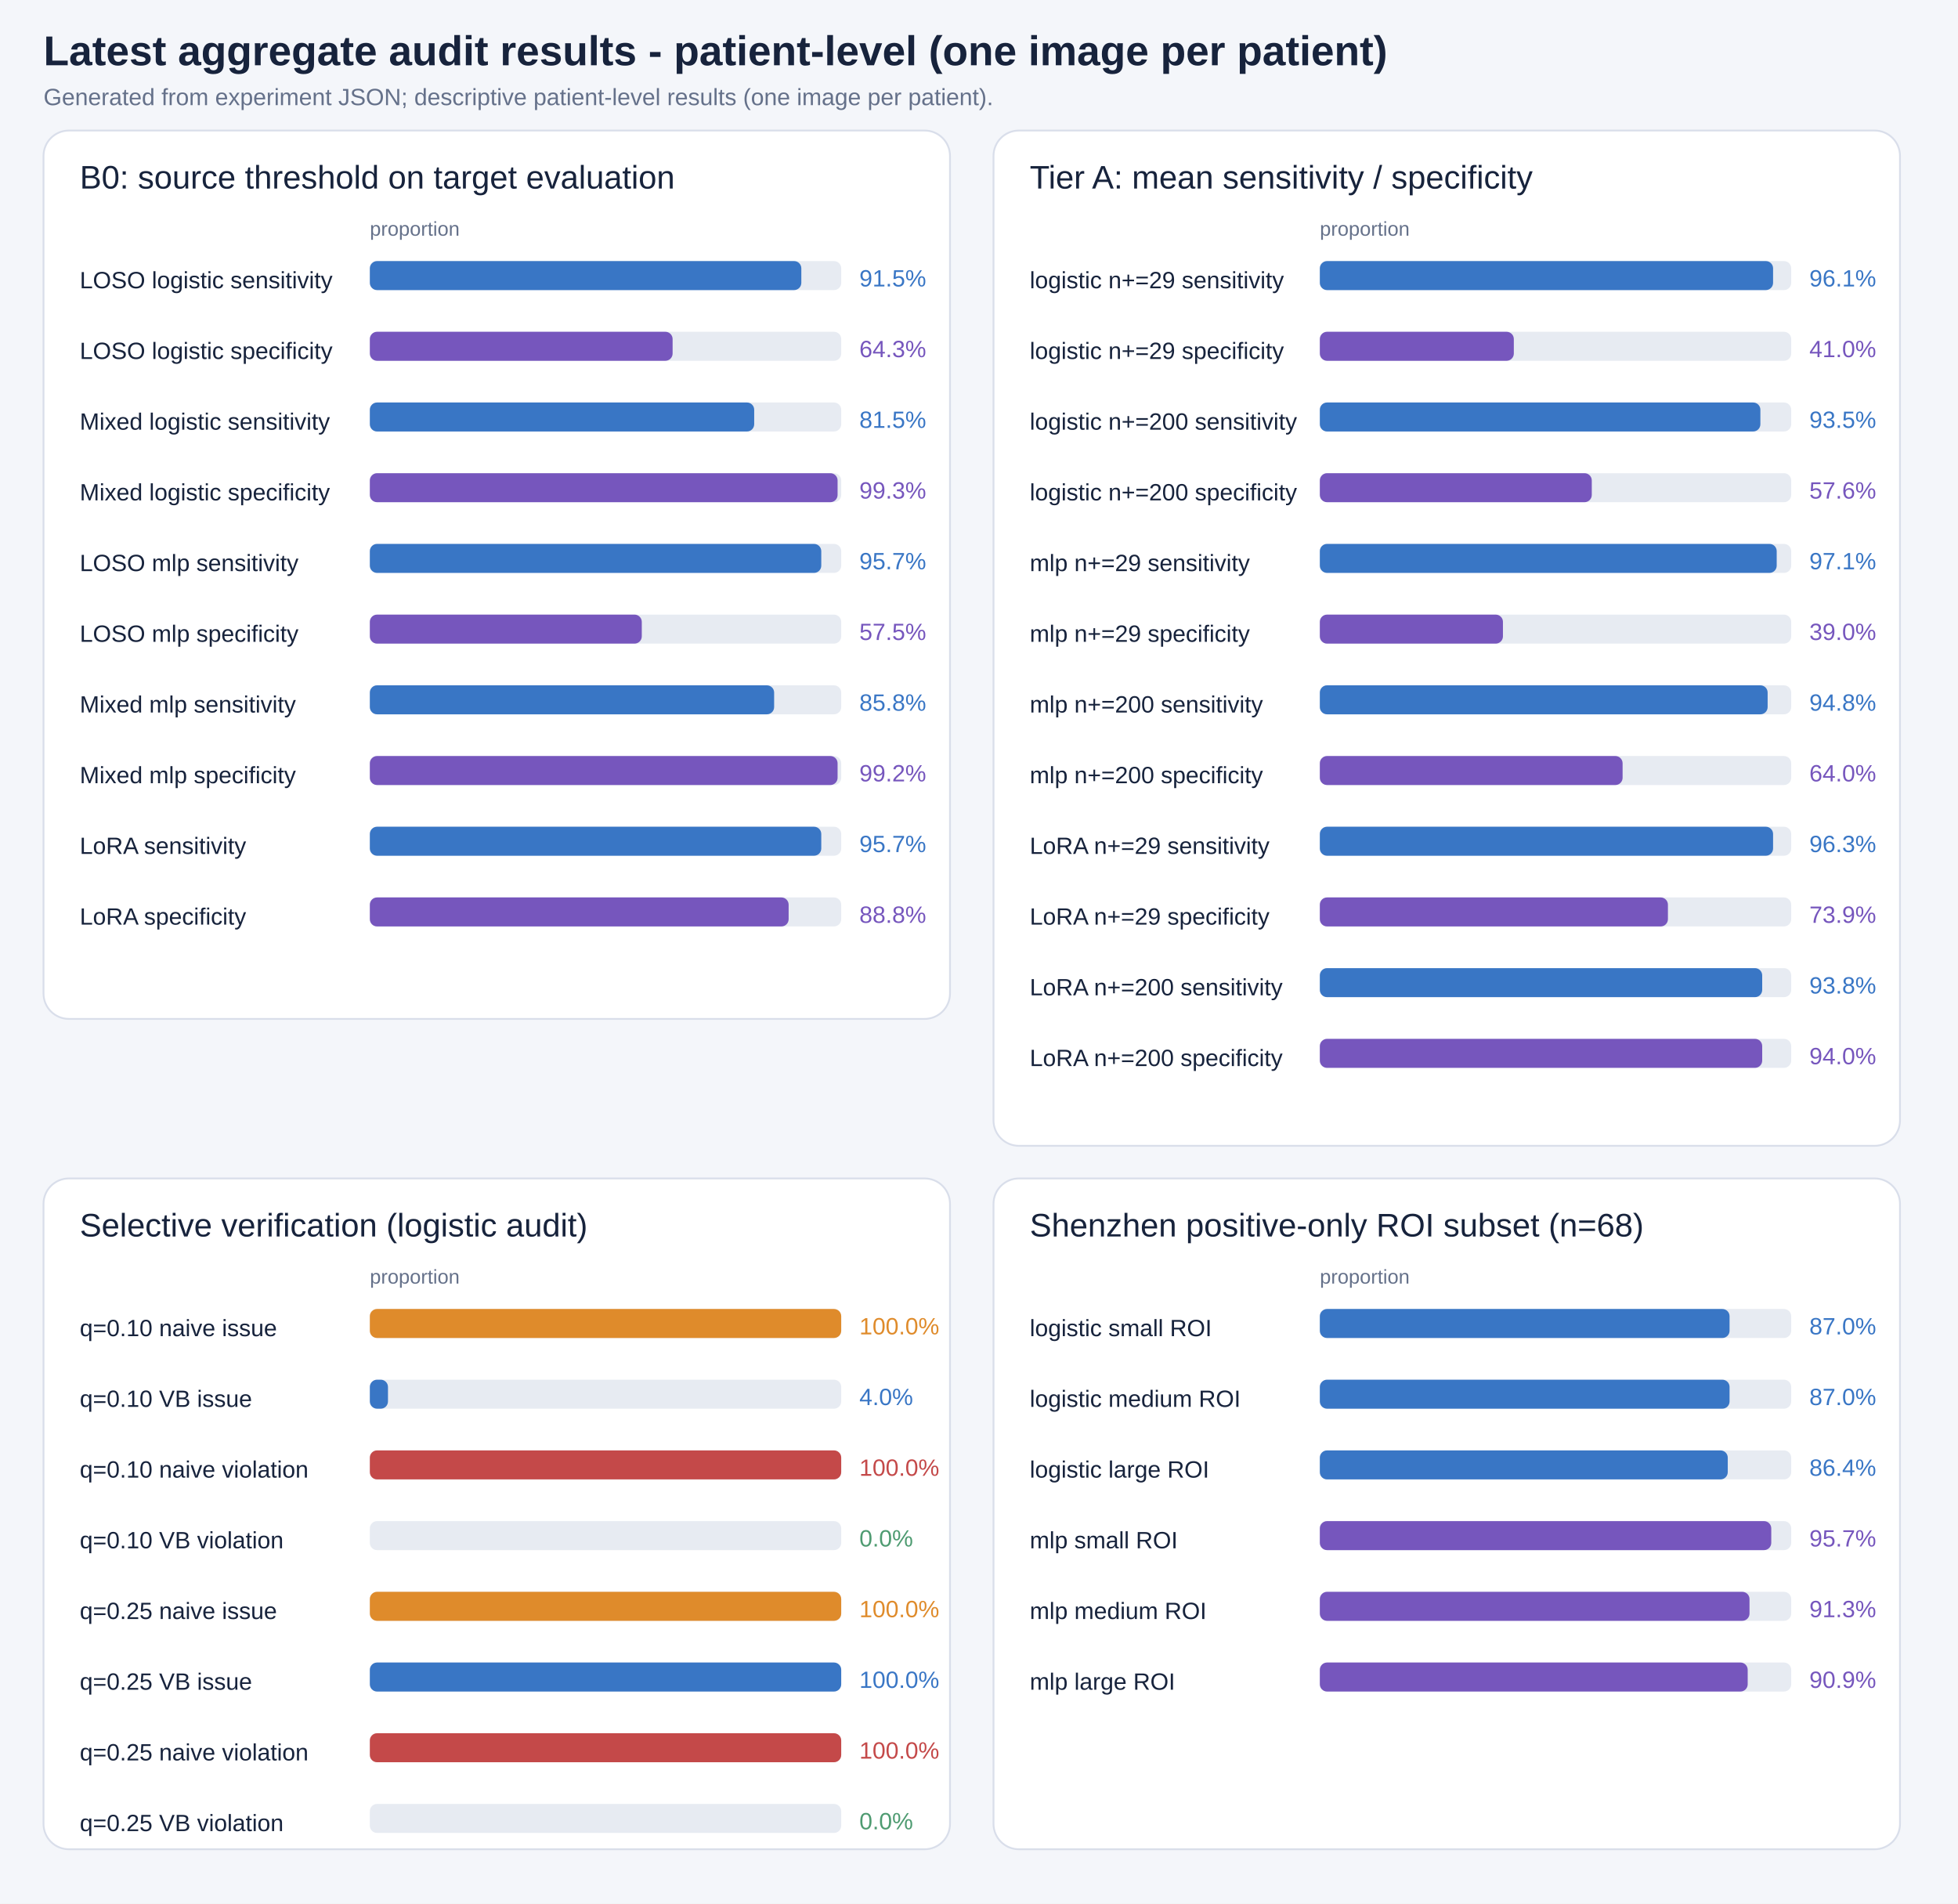
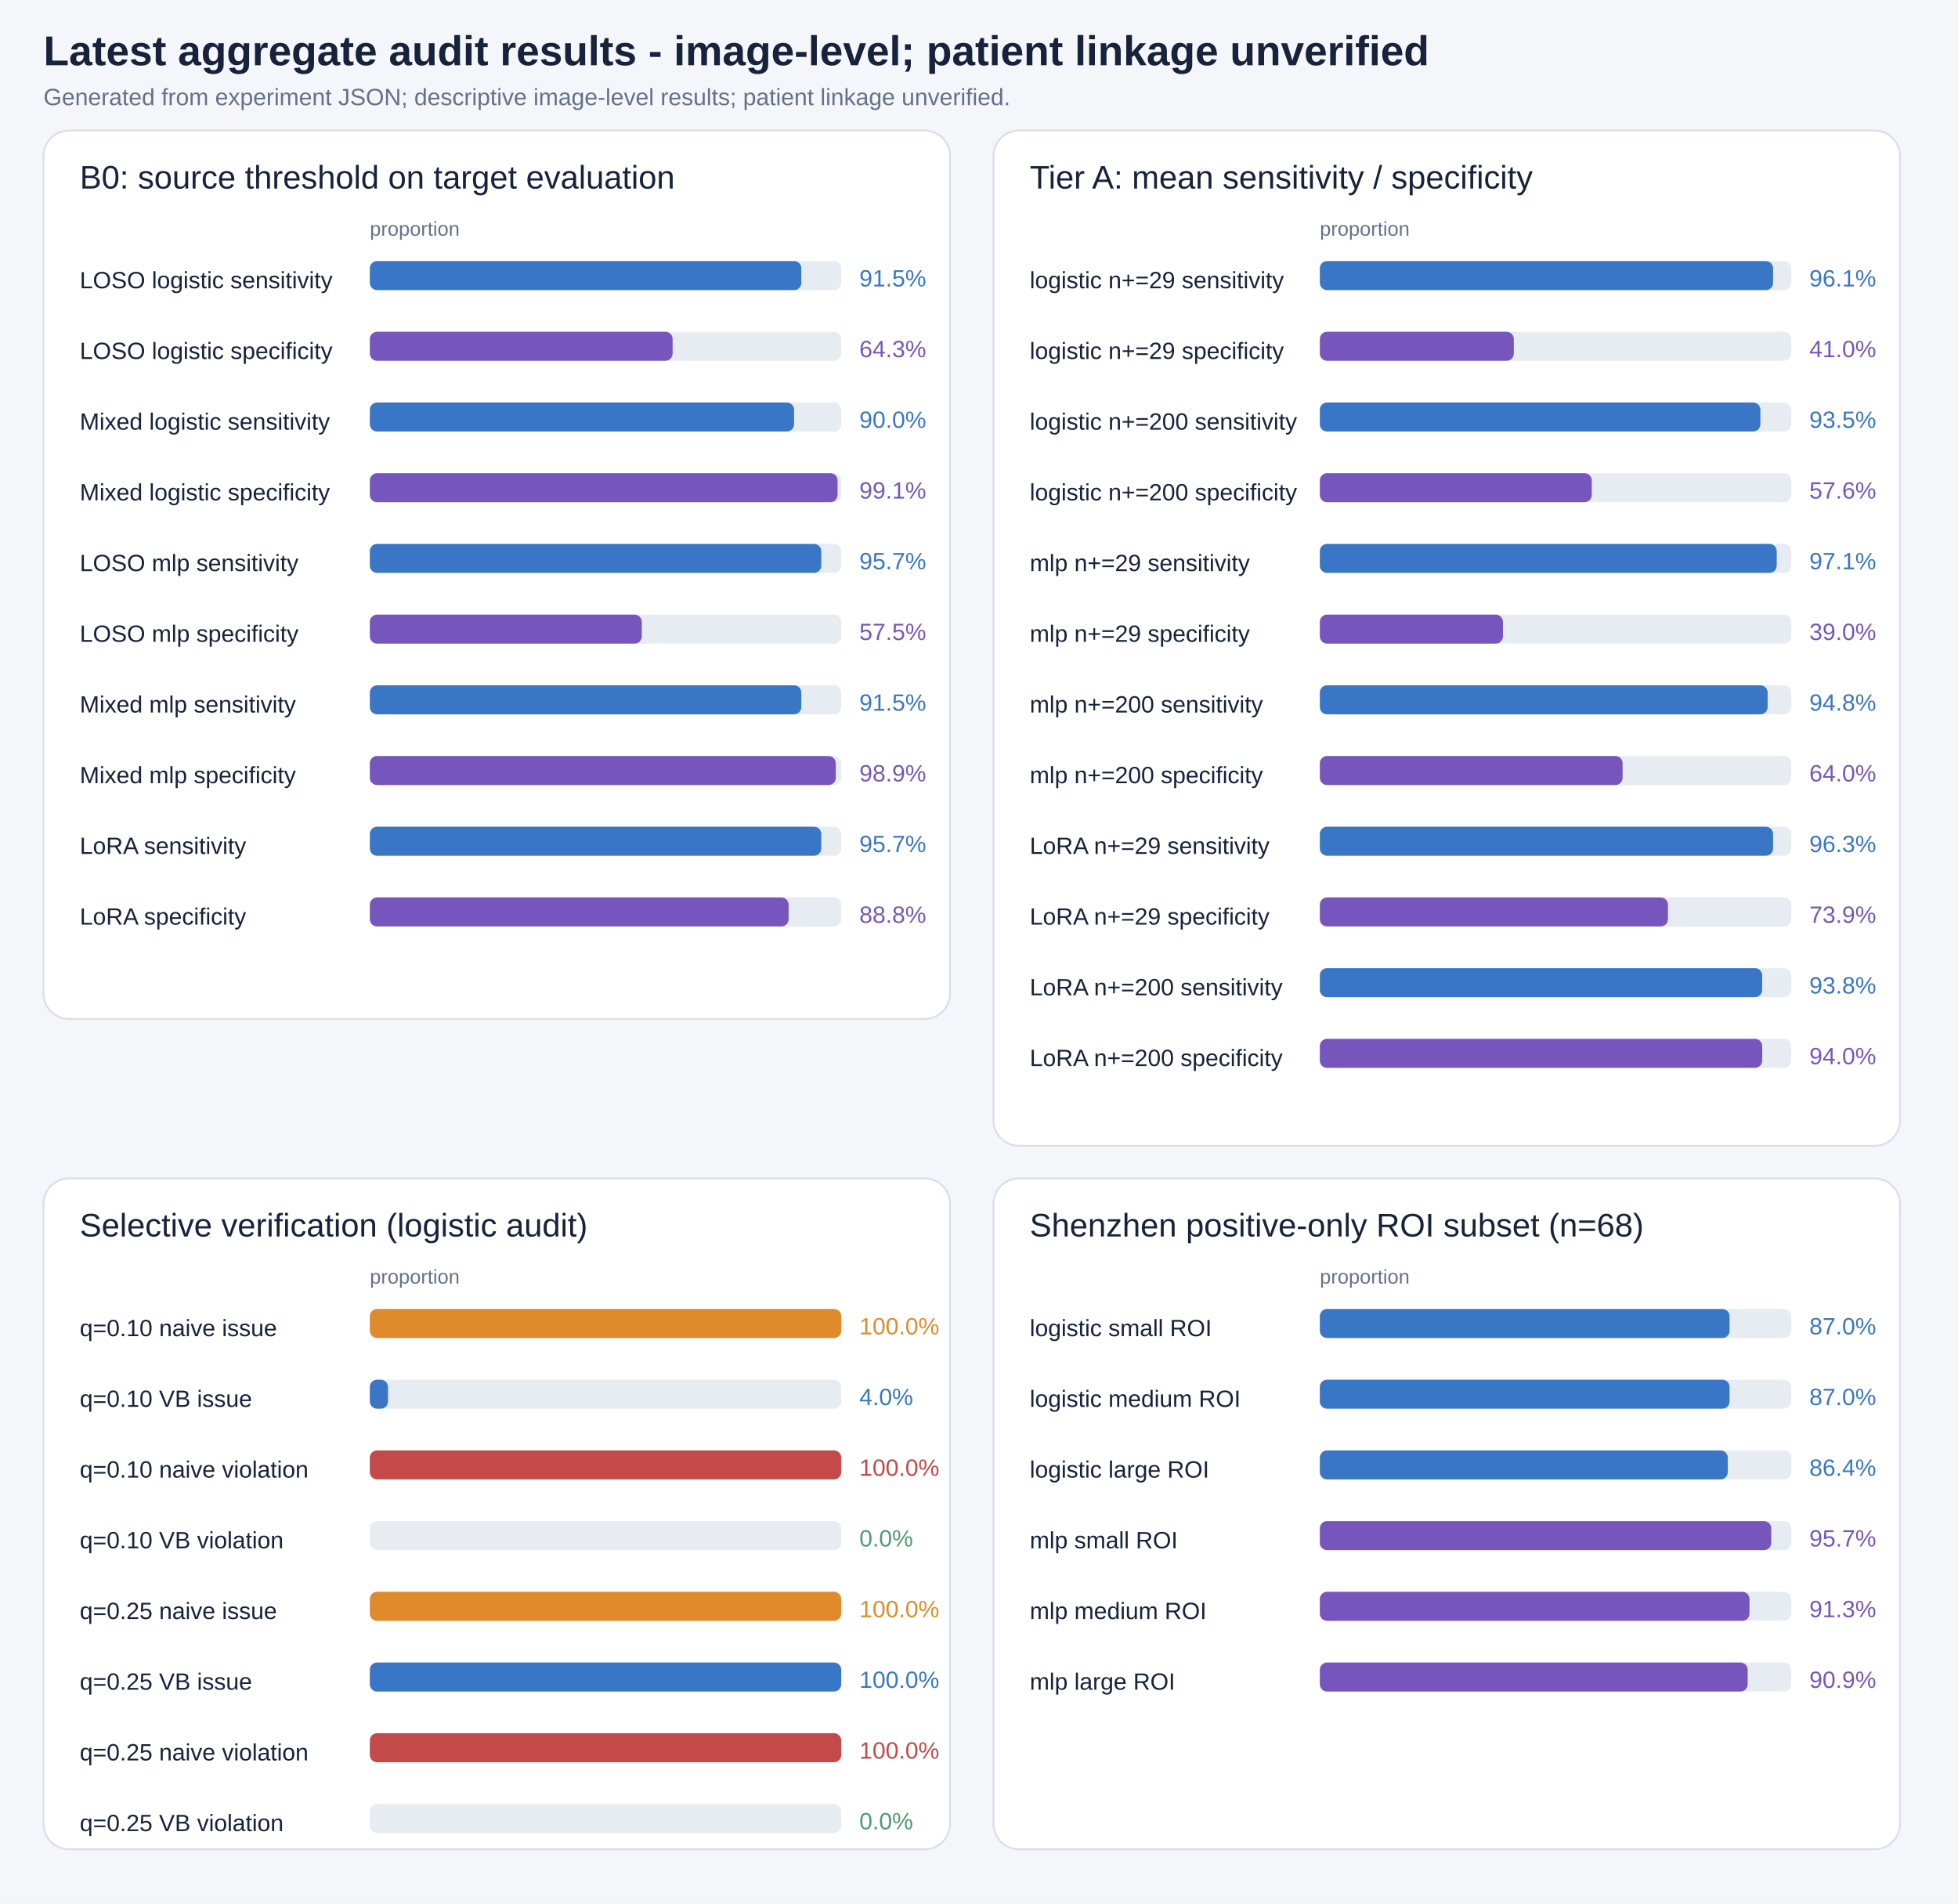
<svg xmlns="http://www.w3.org/2000/svg" width="1080" height="1050" viewBox="0 0 1080 1050">
  <rect width="1080" height="1050" fill="#f4f6fa" />
  <text x="24" y="36" font-family="Arial, sans-serif" font-size="23" font-weight="bold" fill="#17233c">
- Latest aggregate audit results - patient-level (one image per patient)</text>
+ Latest aggregate audit results - image-level; patient linkage unverified</text>
  <text x="24" y="58" font-family="Arial, sans-serif" font-size="13" fill="#65718a">Generated from experiment JSON;
-  descriptive patient-level results (one image per patient).</text>
+  descriptive image-level results; patient linkage unverified.</text>
  <g font-family="Arial, sans-serif">
    <rect x="24" y="72" width="500" height="490" rx="14" fill="#ffffff" stroke="#d9deea" />
    <text x="44" y="104" font-size="18" fill="#17233c">B0: source threshold on target evaluation</text>
    <text x="204" y="130" font-size="11" fill="#65718a">proportion</text>
    <text x="44" y="159" font-size="13" fill="#17233c">LOSO logistic sensitivity</text>
    <rect x="204" y="144" width="260" height="16" rx="4" fill="#e7ebf2" />
    <rect x="204" y="144" width="238" height="16" rx="4" fill="#3976c5" />
    <text x="474" y="158" font-size="13" fill="#3976c5">91.5%</text>
    <text x="44" y="198" font-size="13" fill="#17233c">LOSO logistic specificity</text>
    <rect x="204" y="183" width="260" height="16" rx="4" fill="#e7ebf2" />
    <rect x="204" y="183" width="167" height="16" rx="4" fill="#7656bd" />
    <text x="474" y="197" font-size="13" fill="#7656bd">64.3%</text>
    <text x="44" y="237" font-size="13" fill="#17233c">Mixed logistic sensitivity</text>
    <rect x="204" y="222" width="260" height="16" rx="4" fill="#e7ebf2" />
-     <rect x="204" y="222" width="212" height="16" rx="4" fill="#3976c5" />
-     <text x="474" y="236" font-size="13" fill="#3976c5">81.5%</text>
+     <rect x="204" y="222" width="234" height="16" rx="4" fill="#3976c5" />
+     <text x="474" y="236" font-size="13" fill="#3976c5">90.0%</text>
    <text x="44" y="276" font-size="13" fill="#17233c">Mixed logistic specificity</text>
    <rect x="204" y="261" width="260" height="16" rx="4" fill="#e7ebf2" />
    <rect x="204" y="261" width="258" height="16" rx="4" fill="#7656bd" />
-     <text x="474" y="275" font-size="13" fill="#7656bd">99.3%</text>
+     <text x="474" y="275" font-size="13" fill="#7656bd">99.1%</text>
    <text x="44" y="315" font-size="13" fill="#17233c">LOSO mlp sensitivity</text>
    <rect x="204" y="300" width="260" height="16" rx="4" fill="#e7ebf2" />
    <rect x="204" y="300" width="249" height="16" rx="4" fill="#3976c5" />
    <text x="474" y="314" font-size="13" fill="#3976c5">95.7%</text>
    <text x="44" y="354" font-size="13" fill="#17233c">LOSO mlp specificity</text>
    <rect x="204" y="339" width="260" height="16" rx="4" fill="#e7ebf2" />
    <rect x="204" y="339" width="150" height="16" rx="4" fill="#7656bd" />
    <text x="474" y="353" font-size="13" fill="#7656bd">57.5%</text>
    <text x="44" y="393" font-size="13" fill="#17233c">Mixed mlp sensitivity</text>
    <rect x="204" y="378" width="260" height="16" rx="4" fill="#e7ebf2" />
-     <rect x="204" y="378" width="223" height="16" rx="4" fill="#3976c5" />
-     <text x="474" y="392" font-size="13" fill="#3976c5">85.8%</text>
+     <rect x="204" y="378" width="238" height="16" rx="4" fill="#3976c5" />
+     <text x="474" y="392" font-size="13" fill="#3976c5">91.5%</text>
    <text x="44" y="432" font-size="13" fill="#17233c">Mixed mlp specificity</text>
    <rect x="204" y="417" width="260" height="16" rx="4" fill="#e7ebf2" />
-     <rect x="204" y="417" width="258" height="16" rx="4" fill="#7656bd" />
-     <text x="474" y="431" font-size="13" fill="#7656bd">99.2%</text>
+     <rect x="204" y="417" width="257" height="16" rx="4" fill="#7656bd" />
+     <text x="474" y="431" font-size="13" fill="#7656bd">98.9%</text>
    <text x="44" y="471" font-size="13" fill="#17233c">LoRA sensitivity</text>
    <rect x="204" y="456" width="260" height="16" rx="4" fill="#e7ebf2" />
    <rect x="204" y="456" width="249" height="16" rx="4" fill="#3976c5" />
    <text x="474" y="470" font-size="13" fill="#3976c5">95.7%</text>
    <text x="44" y="510" font-size="13" fill="#17233c">LoRA specificity</text>
    <rect x="204" y="495" width="260" height="16" rx="4" fill="#e7ebf2" />
    <rect x="204" y="495" width="231" height="16" rx="4" fill="#7656bd" />
    <text x="474" y="509" font-size="13" fill="#7656bd">88.8%</text>
    <rect x="548" y="72" width="500" height="560" rx="14" fill="#ffffff" stroke="#d9deea" />
    <text x="568" y="104" font-size="18" fill="#17233c">Tier A: mean sensitivity / specificity</text>
    <text x="728" y="130" font-size="11" fill="#65718a">proportion</text>
    <text x="568" y="159" font-size="13" fill="#17233c">logistic n+=29 sensitivity</text>
    <rect x="728" y="144" width="260" height="16" rx="4" fill="#e7ebf2" />
    <rect x="728" y="144" width="250" height="16" rx="4" fill="#3976c5" />
    <text x="998" y="158" font-size="13" fill="#3976c5">96.1%</text>
    <text x="568" y="198" font-size="13" fill="#17233c">logistic n+=29 specificity</text>
    <rect x="728" y="183" width="260" height="16" rx="4" fill="#e7ebf2" />
    <rect x="728" y="183" width="107" height="16" rx="4" fill="#7656bd" />
    <text x="998" y="197" font-size="13" fill="#7656bd">41.0%</text>
    <text x="568" y="237" font-size="13" fill="#17233c">logistic n+=200 sensitivity</text>
    <rect x="728" y="222" width="260" height="16" rx="4" fill="#e7ebf2" />
    <rect x="728" y="222" width="243" height="16" rx="4" fill="#3976c5" />
    <text x="998" y="236" font-size="13" fill="#3976c5">93.5%</text>
    <text x="568" y="276" font-size="13" fill="#17233c">logistic n+=200 specificity</text>
    <rect x="728" y="261" width="260" height="16" rx="4" fill="#e7ebf2" />
    <rect x="728" y="261" width="150" height="16" rx="4" fill="#7656bd" />
    <text x="998" y="275" font-size="13" fill="#7656bd">57.6%</text>
    <text x="568" y="315" font-size="13" fill="#17233c">mlp n+=29 sensitivity</text>
    <rect x="728" y="300" width="260" height="16" rx="4" fill="#e7ebf2" />
    <rect x="728" y="300" width="252" height="16" rx="4" fill="#3976c5" />
    <text x="998" y="314" font-size="13" fill="#3976c5">97.1%</text>
    <text x="568" y="354" font-size="13" fill="#17233c">mlp n+=29 specificity</text>
    <rect x="728" y="339" width="260" height="16" rx="4" fill="#e7ebf2" />
    <rect x="728" y="339" width="101" height="16" rx="4" fill="#7656bd" />
    <text x="998" y="353" font-size="13" fill="#7656bd">39.0%</text>
    <text x="568" y="393" font-size="13" fill="#17233c">mlp n+=200 sensitivity</text>
    <rect x="728" y="378" width="260" height="16" rx="4" fill="#e7ebf2" />
    <rect x="728" y="378" width="247" height="16" rx="4" fill="#3976c5" />
    <text x="998" y="392" font-size="13" fill="#3976c5">94.8%</text>
    <text x="568" y="432" font-size="13" fill="#17233c">mlp n+=200 specificity</text>
    <rect x="728" y="417" width="260" height="16" rx="4" fill="#e7ebf2" />
    <rect x="728" y="417" width="167" height="16" rx="4" fill="#7656bd" />
    <text x="998" y="431" font-size="13" fill="#7656bd">64.0%</text>
    <text x="568" y="471" font-size="13" fill="#17233c">LoRA n+=29 sensitivity</text>
    <rect x="728" y="456" width="260" height="16" rx="4" fill="#e7ebf2" />
    <rect x="728" y="456" width="250" height="16" rx="4" fill="#3976c5" />
    <text x="998" y="470" font-size="13" fill="#3976c5">96.3%</text>
    <text x="568" y="510" font-size="13" fill="#17233c">LoRA n+=29 specificity</text>
    <rect x="728" y="495" width="260" height="16" rx="4" fill="#e7ebf2" />
    <rect x="728" y="495" width="192" height="16" rx="4" fill="#7656bd" />
    <text x="998" y="509" font-size="13" fill="#7656bd">73.9%</text>
    <text x="568" y="549" font-size="13" fill="#17233c">LoRA n+=200 sensitivity</text>
    <rect x="728" y="534" width="260" height="16" rx="4" fill="#e7ebf2" />
    <rect x="728" y="534" width="244" height="16" rx="4" fill="#3976c5" />
    <text x="998" y="548" font-size="13" fill="#3976c5">93.8%</text>
    <text x="568" y="588" font-size="13" fill="#17233c">LoRA n+=200 specificity</text>
    <rect x="728" y="573" width="260" height="16" rx="4" fill="#e7ebf2" />
    <rect x="728" y="573" width="244" height="16" rx="4" fill="#7656bd" />
    <text x="998" y="587" font-size="13" fill="#7656bd">94.0%</text>
    <rect x="24" y="650" width="500" height="370" rx="14" fill="#ffffff" stroke="#d9deea" />
    <text x="44" y="682" font-size="18" fill="#17233c">Selective verification (logistic audit)</text>
    <text x="204" y="708" font-size="11" fill="#65718a">proportion</text>
    <text x="44" y="737" font-size="13" fill="#17233c">q=0.10 naive issue</text>
    <rect x="204" y="722" width="260" height="16" rx="4" fill="#e7ebf2" />
    <rect x="204" y="722" width="260" height="16" rx="4" fill="#df8b2b" />
    <text x="474" y="736" font-size="13" fill="#df8b2b">100.0%</text>
    <text x="44" y="776" font-size="13" fill="#17233c">q=0.10 VB issue</text>
    <rect x="204" y="761" width="260" height="16" rx="4" fill="#e7ebf2" />
    <rect x="204" y="761" width="10" height="16" rx="4" fill="#3976c5" />
    <text x="474" y="775" font-size="13" fill="#3976c5">4.0%</text>
    <text x="44" y="815" font-size="13" fill="#17233c">q=0.10 naive violation</text>
    <rect x="204" y="800" width="260" height="16" rx="4" fill="#e7ebf2" />
    <rect x="204" y="800" width="260" height="16" rx="4" fill="#c44949" />
    <text x="474" y="814" font-size="13" fill="#c44949">100.0%</text>
    <text x="44" y="854" font-size="13" fill="#17233c">q=0.10 VB violation</text>
    <rect x="204" y="839" width="260" height="16" rx="4" fill="#e7ebf2" />
    <rect x="204" y="839" width="0" height="16" rx="4" fill="#4e9b71" />
    <text x="474" y="853" font-size="13" fill="#4e9b71">0.0%</text>
    <text x="44" y="893" font-size="13" fill="#17233c">q=0.25 naive issue</text>
    <rect x="204" y="878" width="260" height="16" rx="4" fill="#e7ebf2" />
    <rect x="204" y="878" width="260" height="16" rx="4" fill="#df8b2b" />
    <text x="474" y="892" font-size="13" fill="#df8b2b">100.0%</text>
    <text x="44" y="932" font-size="13" fill="#17233c">q=0.25 VB issue</text>
    <rect x="204" y="917" width="260" height="16" rx="4" fill="#e7ebf2" />
    <rect x="204" y="917" width="260" height="16" rx="4" fill="#3976c5" />
    <text x="474" y="931" font-size="13" fill="#3976c5">100.0%</text>
    <text x="44" y="971" font-size="13" fill="#17233c">q=0.25 naive violation</text>
    <rect x="204" y="956" width="260" height="16" rx="4" fill="#e7ebf2" />
    <rect x="204" y="956" width="260" height="16" rx="4" fill="#c44949" />
    <text x="474" y="970" font-size="13" fill="#c44949">100.0%</text>
    <text x="44" y="1010" font-size="13" fill="#17233c">q=0.25 VB violation</text>
    <rect x="204" y="995" width="260" height="16" rx="4" fill="#e7ebf2" />
    <rect x="204" y="995" width="0" height="16" rx="4" fill="#4e9b71" />
    <text x="474" y="1009" font-size="13" fill="#4e9b71">0.0%</text>
    <rect x="548" y="650" width="500" height="370" rx="14" fill="#ffffff" stroke="#d9deea" />
    <text x="568" y="682" font-size="18" fill="#17233c">Shenzhen positive-only ROI subset (n=68)</text>
    <text x="728" y="708" font-size="11" fill="#65718a">proportion</text>
    <text x="568" y="737" font-size="13" fill="#17233c">logistic small ROI</text>
    <rect x="728" y="722" width="260" height="16" rx="4" fill="#e7ebf2" />
    <rect x="728" y="722" width="226" height="16" rx="4" fill="#3976c5" />
    <text x="998" y="736" font-size="13" fill="#3976c5">87.0%</text>
    <text x="568" y="776" font-size="13" fill="#17233c">logistic medium ROI</text>
    <rect x="728" y="761" width="260" height="16" rx="4" fill="#e7ebf2" />
    <rect x="728" y="761" width="226" height="16" rx="4" fill="#3976c5" />
    <text x="998" y="775" font-size="13" fill="#3976c5">87.0%</text>
    <text x="568" y="815" font-size="13" fill="#17233c">logistic large ROI</text>
    <rect x="728" y="800" width="260" height="16" rx="4" fill="#e7ebf2" />
    <rect x="728" y="800" width="225" height="16" rx="4" fill="#3976c5" />
    <text x="998" y="814" font-size="13" fill="#3976c5">86.4%</text>
    <text x="568" y="854" font-size="13" fill="#17233c">mlp small ROI</text>
    <rect x="728" y="839" width="260" height="16" rx="4" fill="#e7ebf2" />
    <rect x="728" y="839" width="249" height="16" rx="4" fill="#7656bd" />
    <text x="998" y="853" font-size="13" fill="#7656bd">95.7%</text>
    <text x="568" y="893" font-size="13" fill="#17233c">mlp medium ROI</text>
    <rect x="728" y="878" width="260" height="16" rx="4" fill="#e7ebf2" />
    <rect x="728" y="878" width="237" height="16" rx="4" fill="#7656bd" />
    <text x="998" y="892" font-size="13" fill="#7656bd">91.3%</text>
    <text x="568" y="932" font-size="13" fill="#17233c">mlp large ROI</text>
    <rect x="728" y="917" width="260" height="16" rx="4" fill="#e7ebf2" />
    <rect x="728" y="917" width="236" height="16" rx="4" fill="#7656bd" />
    <text x="998" y="931" font-size="13" fill="#7656bd">90.9%</text>
  </g>
</svg>
